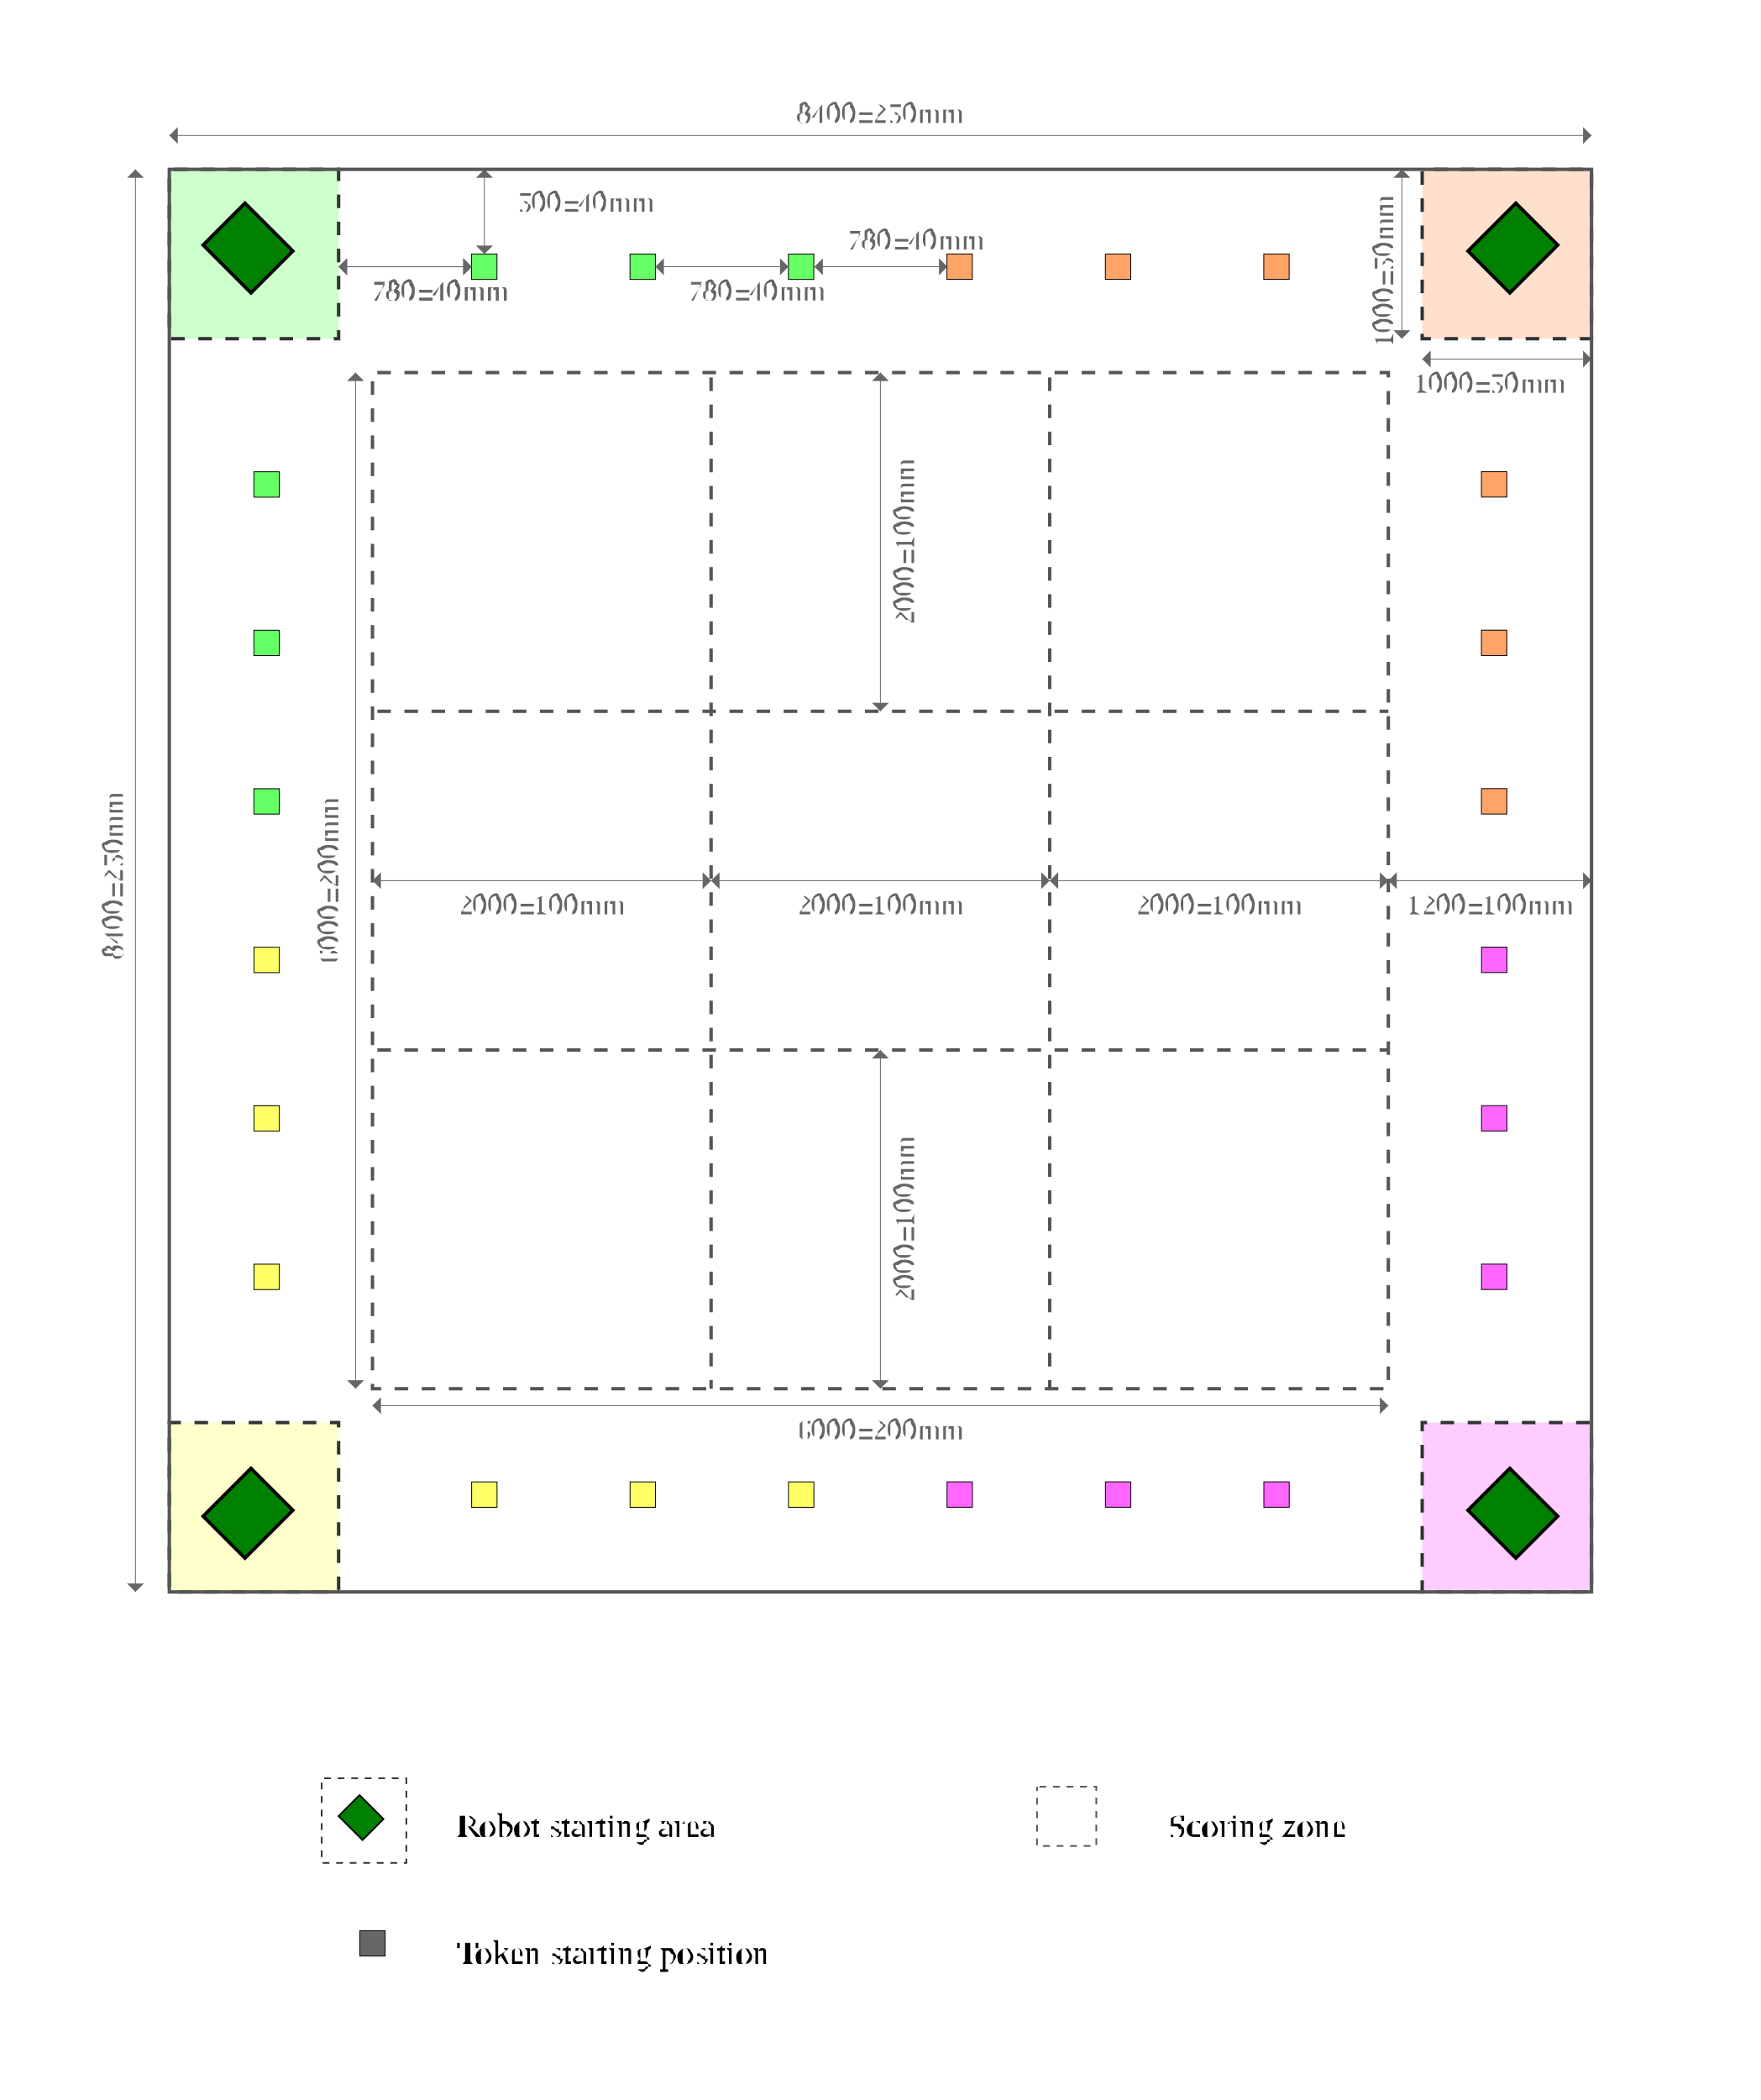
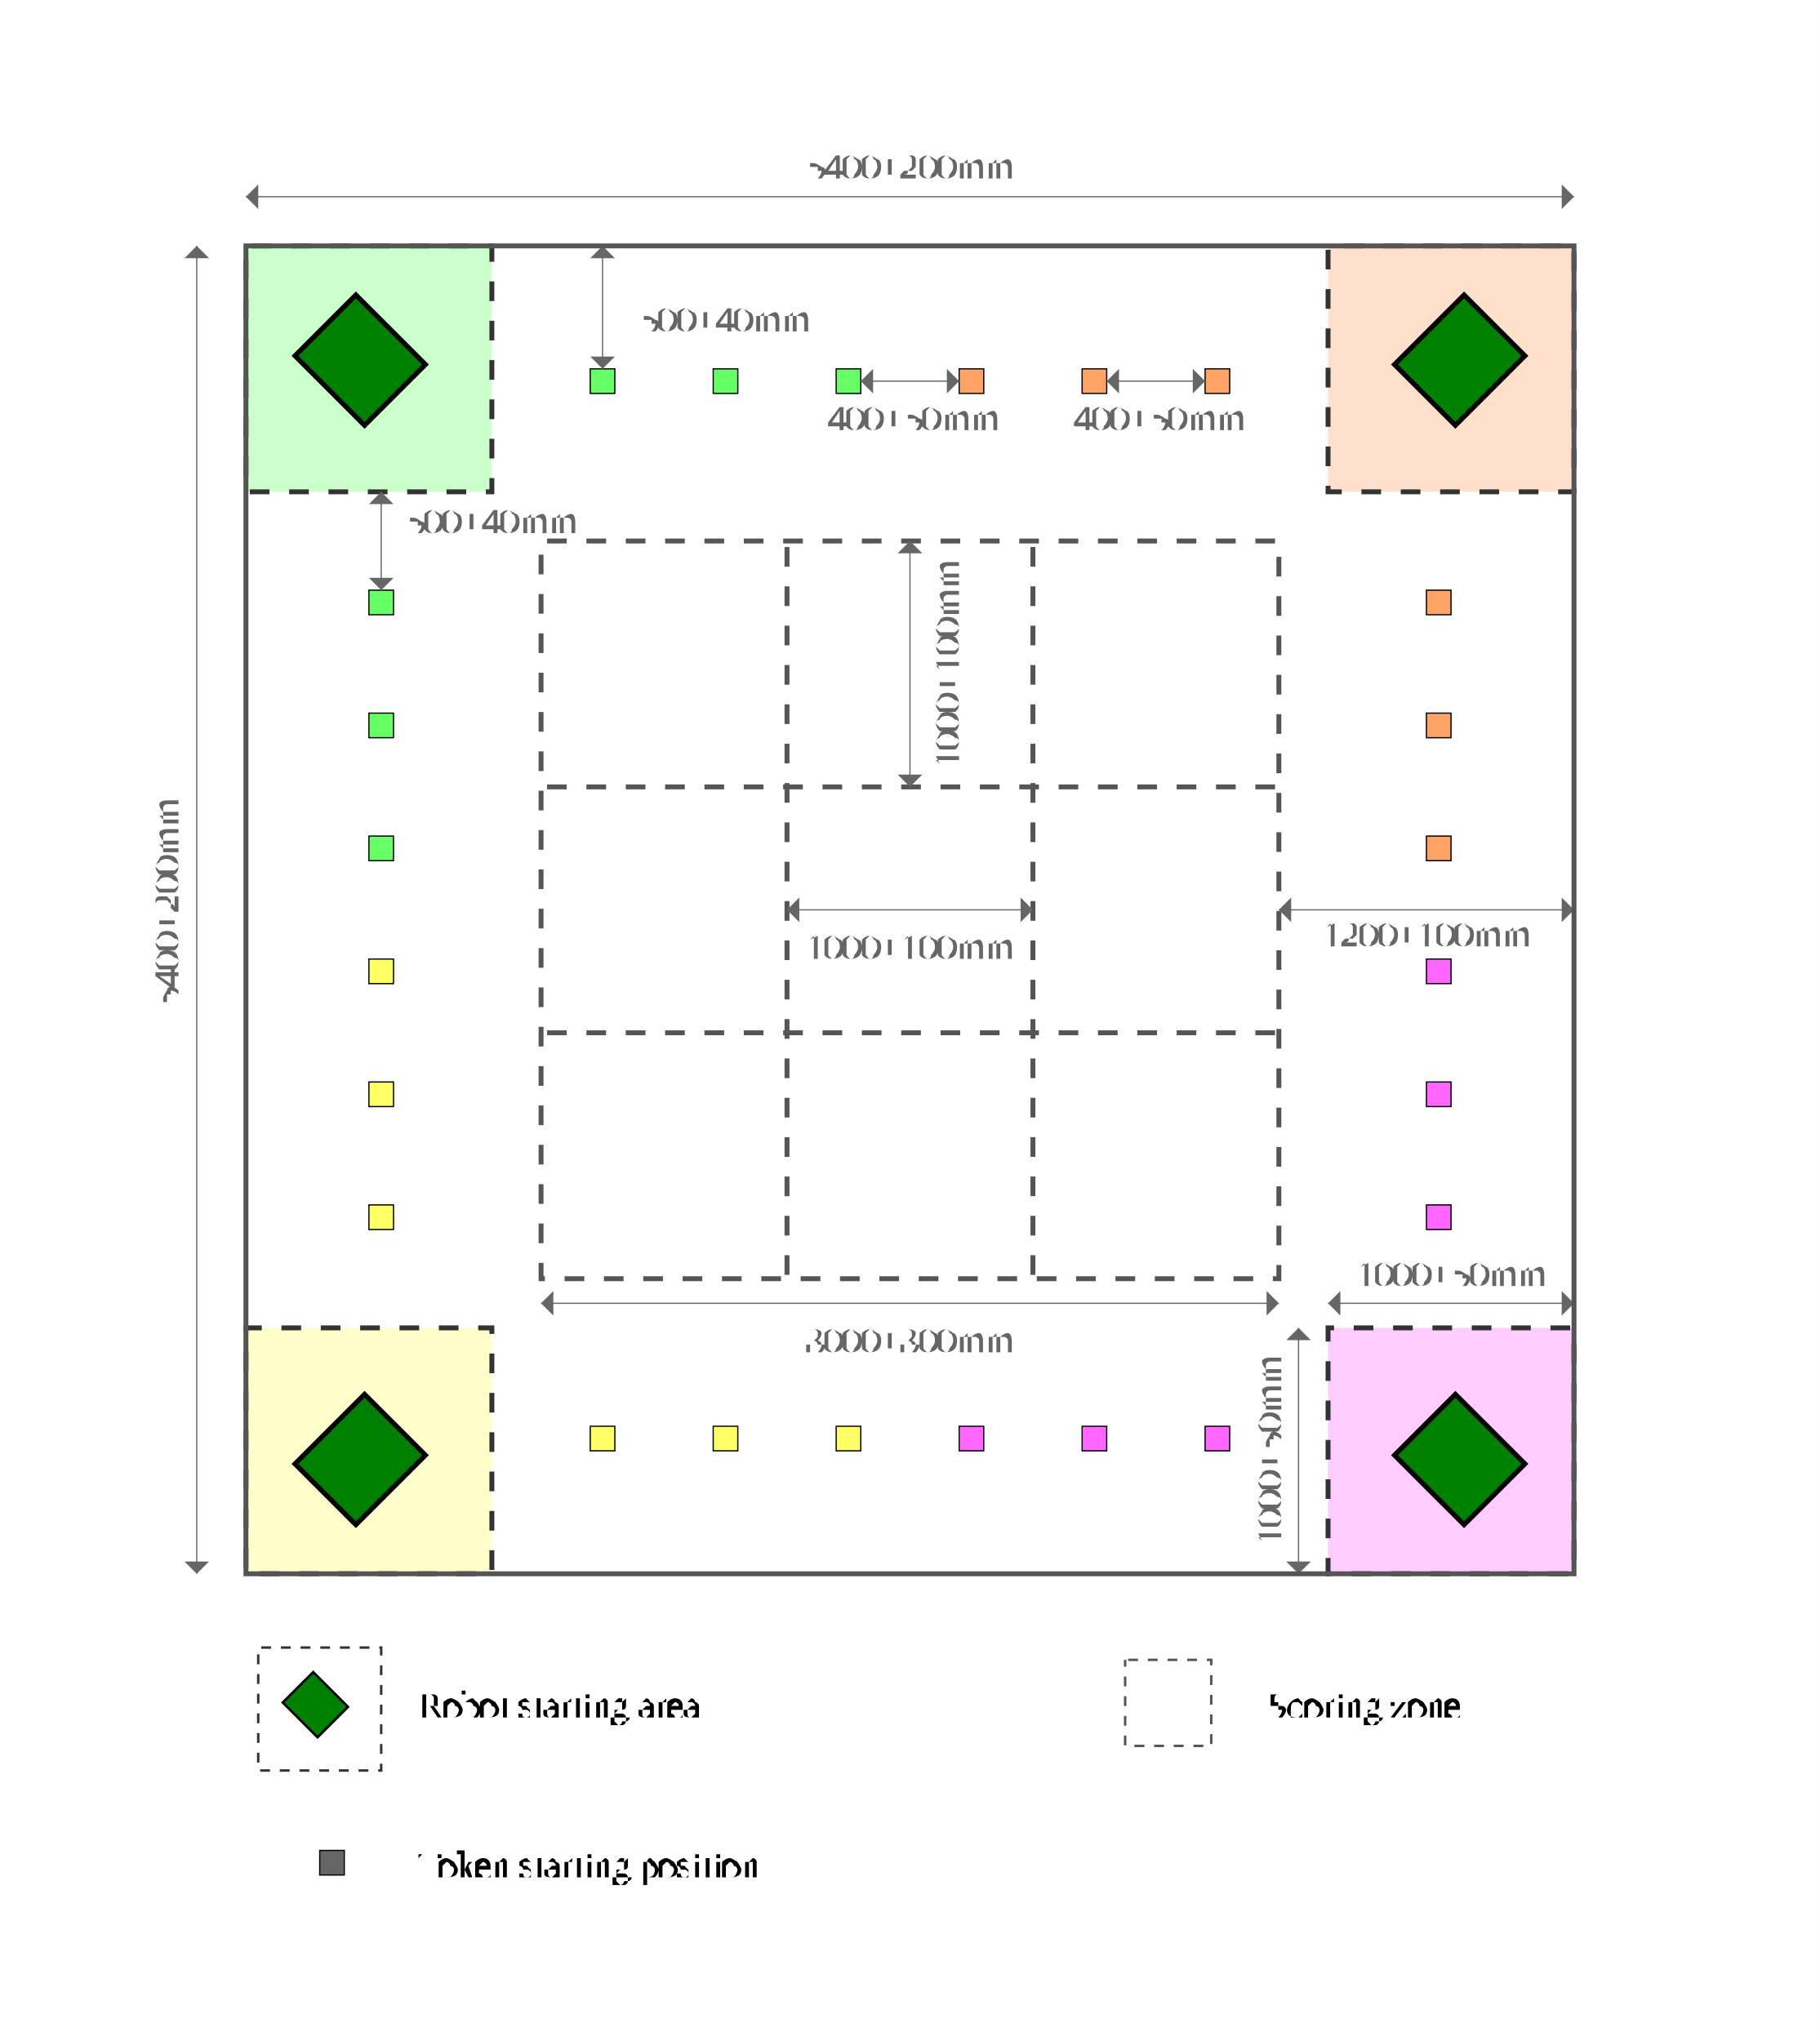
- <svg xmlns="http://www.w3.org/2000/svg" xmlns:xlink="http://www.w3.org/1999/xlink" version="1.1" baseProfile="full" width="1040" height="1240">
+ <svg xmlns="http://www.w3.org/2000/svg" xmlns:xlink="http://www.w3.org/1999/xlink" version="1.1" baseProfile="full" width="740" height="830">
  <style type="text/css">
    

      .arena-wall {
          fill: none;
          stroke: #555;
          stroke-width: .02;
      }

      #robot {
          fill: green;
          fill-opacity: 1;
          stroke: black;
          stroke-width: 0.02;
      }

      .corner {
          fill-opacity: 0.2;
      }
      .corner-0 {
          fill: #00ff00;
      }
      .corner-1 {
          fill: #ff6600;
      }
      .corner-2 {
          fill: #ff00ff;
      }
      .corner-3 {
          fill: #ffff00;
      }

      #token {
          fill-opacity: 0.6;
          stroke: black;
          stroke-width: 0.005;
      }

      .starting-area {
          stroke: #333;
          stroke-width: 0.02;
          /*stroke-dasharray: 0.141, 0.141;*/
          stroke-dasharray: 0.08 0.08;
          stroke-dashoffset: -50%;
      }

      .scoring-zone {
          stroke: #555;
          stroke-width: 0.02;
          stroke-dasharray: 0.08 0.08;
          stroke-dashoffset: -50%;
          fill: none;
      }

      .dimension line {
        stroke: #666;
        stroke-width: 0.005;
        marker-start: url(#dimension-arrow-head-start);
        marker-end: url(#dimension-arrow-head-end);
      }

      .dimension text {
        fill: #666;
-         font-size: 0.175px;
+         font-size: 0.15px;
      }
      .dimension text.above {
        text-anchor: middle;
      }
      .dimension text.left-rotated {
        text-anchor: middle;
        transform: rotate(-90deg);
      }
      .dimension text.left {
        text-anchor: end;
        dominant-baseline: middle;
      }
      .dimension text.right {
        text-anchor: start;
        dominant-baseline: middle;
      }

      .dimension-arrow-head {
        fill: #666;
      }

      .dimension-guide {
        stroke: #666;
        stroke-width: 0.01;
        stroke-dasharray: 0.003 0.04;
        stroke-linecap: round;
        fill: none;
      }

      .legend-label {
-         font-size: 0.2px;
+         font-size: 0.15px;
        text-anchor: start;
        dominant-baseline: middle;
      }

    
  </style>
  <defs>
    <rect width="0.35" height="0.4" x="-0.175" y="-0.25" id="robot" />
    <g id="starting-area">
      <rect width="1" height="1" x="0" y="0" class="starting-area" />
      <g transform="translate(0.5 0.5) rotate(-45)">
        <use xlink:href="#robot" />
      </g>
    </g>
-     <rect width="0.15" height="0.15" x="-0.075" y="-0.075" id="token" />
+     <rect width="0.1" height="0.1" x="-0.05" y="-0.05" id="token" />
    <g id="token-group">
-       <use xlink:href="#token" transform="translate(-0.9357 0)" />
+       <use xlink:href="#token" transform="translate(-0.5 0)" />
      <use xlink:href="#token" transform="translate(0 0)" />
-       <use xlink:href="#token" transform="translate(0.9357 0)" />
-     </g>
-     <g id="token-corner" transform="translate(4.2 0.575)">
-       <use xlink:href="#token-group" transform="translate(-1.404 0)" />
-       <use xlink:href="#token-group" transform="translate(-1.404  0) rotate(90 -2.2214 0)" />
+       <use xlink:href="#token" transform="translate(0.5 0)" />
+     </g>
+     <g id="token-corner" transform="translate(0 0)">
+       <use xlink:href="#token-group" transform="translate(1.950 0.55)" />
+       <use xlink:href="#token-group" transform="translate(0.55 1.950) rotate(90)" />
    </g>
    <g id="scoring-zones">
-       <rect width="6" height="6" x="-3" y="-3" class="scoring-zone" />
-       <line x1="-1" x2="-1" y1="-3" y2="3" class="scoring-zone" />
-       <line x1="1" x2="1" y1="-3" y2="3" class="scoring-zone" />
-       <line x1="-3" x2="3" y1="-1" y2="-1" class="scoring-zone" />
-       <line x1="-3" x2="3" y1="1" y2="1" class="scoring-zone" />
-       <g class="dimension" transform="translate(3 0)">
+       <rect width="3" height="3" x="-1.5" y="-1.5" class="scoring-zone" />
+       <line x1="-0.5" x2="-0.5" y1="-1.5" y2="1.5" class="scoring-zone" />
+       <line x1="0.5" x2="0.5" y1="-1.5" y2="1.5" class="scoring-zone" />
+       <line x1="-1.5" x2="1.5" y1="-0.5" y2="-0.5" class="scoring-zone" />
+       <line x1="-1.5" x2="1.5" y1="0.5" y2="0.5" class="scoring-zone" />
+       <g class="dimension" transform="translate(1.5 0)">
        <line x1="0" y1="0" x2="1.2" y2="0" />
-         <text x="0.6" y="0.2" class="above">1200±100mm</text>
-       </g>
-       <g class="dimension" transform="translate(1 0)">
-         <line x1="0" y1="0" x2="2" y2="0" />
-         <text x="1" y="0.2" class="above">2000±100mm</text>
-       </g>
-       <g class="dimension" transform="translate(-1 0)">
-         <line x1="0" y1="0" x2="2" y2="0" />
-         <text x="1" y="0.2" class="above">2000±100mm</text>
-       </g>
-       <g class="dimension" transform="translate(-3 0)">
-         <line x1="0" y1="0" x2="2" y2="0" />
-         <text x="1" y="0.2" class="above">2000±100mm</text>
-       </g>
-       <g class="dimension" transform="translate(0 -3)">
-         <line x1="0" y1="0" x2="0" y2="2" />
-         <text x="-1" y="0.2" class="left-rotated">2000±100mm</text>
-       </g>
-       <g class="dimension" transform="translate(0 1)">
-         <line x1="0" y1="0" x2="0" y2="2" />
-         <text x="-1" y="0.2" class="left-rotated">2000±100mm</text>
-       </g>
-       <g class="dimension" transform="translate(-3 3.1)">
-         <line x1="0" y1="0" x2="6" y2="0" />
-         <text x="3" y="0.2" class="above">6000±200mm</text>
-       </g>
-       <g class="dimension" transform="translate(-3.1 -3)">
-         <line x1="0" y1="0" x2="0" y2="6" />
-         <text x="-3" y="-0.1" class="left-rotated">6000±200mm</text>
+         <text x="0.6" y="0.15" class="above">1200±100mm</text>
+       </g>
+       <g class="dimension" transform="translate(-0.5 0)">
+         <line x1="0" y1="0" x2="1" y2="0" />
+         <text x="0.5" y="0.2" class="above">1000±100mm</text>
+       </g>
+       <g class="dimension" transform="translate(0 -1.5)">
+         <line x1="0" y1="0" x2="0" y2="1" />
+         <text x="-0.5" y="0.2" class="left-rotated">1000±100mm</text>
+       </g>
+       <g class="dimension" transform="translate(-0.5 1.6)">
+         <line x1="-1" y1="0" x2="2" y2="0" />
+         <text x="0.5" y="0.2" class="above">3000±300mm</text>
      </g>
    </g>
    <g id="dimension-arrow-head" transform="scale(0.05)">
      <path d="M0,0 L1,1 L1,-1 L0,0" class="dimension-arrow-head" />
    </g>
    <marker id="dimension-arrow-head-start" orient="auto" markerWidth="1" markerHeight="2" refX="0" refY="1" markerUnits="userSpaceOnUse">
      <use xlink:href="#dimension-arrow-head" transform="translate(0 1)" />
    </marker>
    <marker id="dimension-arrow-head-end" orient="auto" markerWidth="1" markerHeight="2" refX="1" refY="1" markerUnits="userSpaceOnUse">
      <use xlink:href="#dimension-arrow-head" transform="translate(1 1) scale(-1 1)" />
    </marker>
  </defs>
  <rect width="100%" height="100%" fill="white" />
  <g id="arena-space" transform="scale(100)">
    <g id="arena" transform="translate(1 1)">
      <use class="corner corner-0" xlink:href="#starting-area" />
-       <use class="corner corner-1" xlink:href="#starting-area" transform="rotate(90 4.2 4.2)" />
-       <use class="corner corner-2" xlink:href="#starting-area" transform="rotate(180 4.2 4.2)" />
-       <use class="corner corner-3" xlink:href="#starting-area" transform="rotate(270 4.2 4.2)" />
-       <g class="dimension" transform="translate(8.4 0) translate(-1 1.12)">
+       <use class="corner corner-1" xlink:href="#starting-area" transform="rotate(90 2.7 2.7)" />
+       <use class="corner corner-2" xlink:href="#starting-area" transform="rotate(180 2.7 2.7)" />
+       <use class="corner corner-3" xlink:href="#starting-area" transform="rotate(270 2.7 2.7)" />
+       <g class="dimension" transform="translate(4.4 4.3)">
        <line x1="0" y1="0" x2="1" y2="0" />
-         <text x="0.4" y="0.2" class="above">1000±50mm</text>
-       </g>
-       <g class="dimension" transform="translate(8.4 0) translate(-1.12 0)">
+         <text x="0.5" y="-0.07" class="above">1000±50mm</text>
+       </g>
+       <g class="dimension" transform="translate(5.4 4.4) translate(-1.12 0)">
        <line x1="0" y1="1" x2="0" y2="0" />
-         <text x="-0.6" y="-0.05" class="left-rotated">1000±50mm</text>
-       </g>
-       <use xlink:href="#scoring-zones" transform="translate(4.2 4.2)" />
+         <text x="-0.5" y="-0.07" class="left-rotated">1000±50mm</text>
+       </g>
+       <use xlink:href="#scoring-zones" transform="translate(2.7 2.7)" />
      <use class="corner-0" xlink:href="#token-corner" />
-       <use class="corner-1" xlink:href="#token-corner" transform="rotate(90 4.2 4.2)" />
-       <use class="corner-2" xlink:href="#token-corner" transform="rotate(180 4.2 4.2)" />
-       <use class="corner-3" xlink:href="#token-corner" transform="rotate(270 4.2 4.2)" />
-       <g class="dimension" transform="translate(1 0.575)">
-         <line x1="0" y1="0" x2="0.786" y2="0" />
-         <text x="0.6" y="0.2" class="above">780±40mm</text>
-       </g>
-       <g class="dimension" transform="translate(1 0.575)">
-         <line x1="0" y1="0" x2="0.786" y2="0" />
-         <text x="0.6" y="0.2" class="above">780±40mm</text>
-       </g>
-       <g class="dimension" transform="translate(1.861 0)">
+       <use class="corner-1" xlink:href="#token-corner" transform="rotate(90 2.7 2.7)" />
+       <use class="corner-2" xlink:href="#token-corner" transform="rotate(180 2.7 2.7)" />
+       <use class="corner-3" xlink:href="#token-corner" transform="rotate(270 2.7 2.7)" />
+       <g class="dimension" transform="translate(3.5 0.55)">
+         <line x1="0" y1="0" x2="0.4" y2="0" />
+         <text x="0.215" y="0.2" class="above">400±50mm</text>
+       </g>
+       <g class="dimension" transform="translate(2.5 0.55)">
+         <line x1="0" y1="0" x2="0.4" y2="0" />
+         <text x="0.215" y="0.2" class="above">400±50mm</text>
+       </g>
+       <g class="dimension" transform="translate(1.45 0)">
        <line x1="0" y1="0" x2="0" y2="0.5" />
-         <text x="0.6" y="0.25" class="above">500±40mm</text>
-       </g>
-       <g class="dimension" transform="translate(2.871 0.575)">
-         <line x1="0" y1="0" x2="0.786" y2="0" />
-         <text x="0.6" y="0.2" class="above">780±40mm</text>
-       </g>
-       <g class="dimension" transform="translate(3.81 0.575)">
-         <line x1="0" y1="0" x2="0.786" y2="0" />
-         <text x="0.6" y="-0.1" class="above">780±40mm</text>
-       </g>
-       <rect width="8.4" height="8.4" x="0" y="0" class="arena-wall" />
-       <g class="dimension" transform="translate(4.2 -0.2)">
-         <line x1="-4.2" y1="0" x2="4.2" y2="0" />
-         <text x="0" y="-0.075" class="above">8400±250mm</text>
-       </g>
-       <g class="dimension" transform="translate(-0.2 4.2)">
-         <line x1="0" y1="-4.2" x2="0" y2="4.2" />
-         <text x="0.03" y="-0.075" class="left-rotated">8400±250mm</text>
-       </g>
-     </g>
-     <g id="legend" transform="translate(2.2 10.8)">
+         <text x="0.5" y="0.35" class="above">500±40mm</text>
+       </g>
+       <g class="dimension" transform="translate(0.55 1)">
+         <line x1="0" y1="0" x2="0" y2="0.4" />
+         <text x="0.45" y="0.17" class="above">500±40mm</text>
+       </g>
+       --&gt;
+       
+       <rect width="5.4" height="5.4" x="0" y="0" class="arena-wall" />
+       <g class="dimension" transform="translate(2.7 -0.2)">
+         <line x1="-2.7" y1="0" x2="2.7" y2="0" />
+         <text x="0" y="-0.075" class="above">5400±200mm</text>
+       </g>
+       <g class="dimension" transform="translate(-0.2 2.7)">
+         <line x1="0" y1="-2.7" x2="0" y2="2.7" />
+         <text x="0.03" y="-0.075" class="left-rotated">5400±200mm</text>
+       </g>
+     </g>
+     <g id="legend" transform="translate(1.35 7)">
      <g transform="translate(0 0)">
        <use fill="none" xlink:href="#starting-area" transform="scale(0.5) translate(-0.6 -0.6)" />
-         <text x="0.5" y="0" class="legend-label">Robot starting area</text>
-       </g>
-       <g transform="translate(0 0.75)">
+         <text x="0.35" y="-0.05" class="legend-label">Robot starting area</text>
+       </g>
+       <g transform="translate(0 0.65)">
        <use xlink:href="#token" transform="translate(0 -0.075)" />
-         <text x="0.5" y="0" class="legend-label">Token starting position</text>
-       </g>
-       <g transform="translate(4.2 0)">
+         <text x="0.35" y="-0.05" class="legend-label">Token starting position</text>
+       </g>
+       <g transform="translate(3.5 0)">
        <rect width="0.7" height="0.7" x="-0.55" y="-0.5" class="scoring-zone" transform="scale(0.5)" />
-         <text x="0.5" y="0" class="legend-label">Scoring zone</text>
+         <text x="0.3" y="-0.05" class="legend-label">Scoring zone</text>
      </g>
    </g>
  </g>
</svg>
